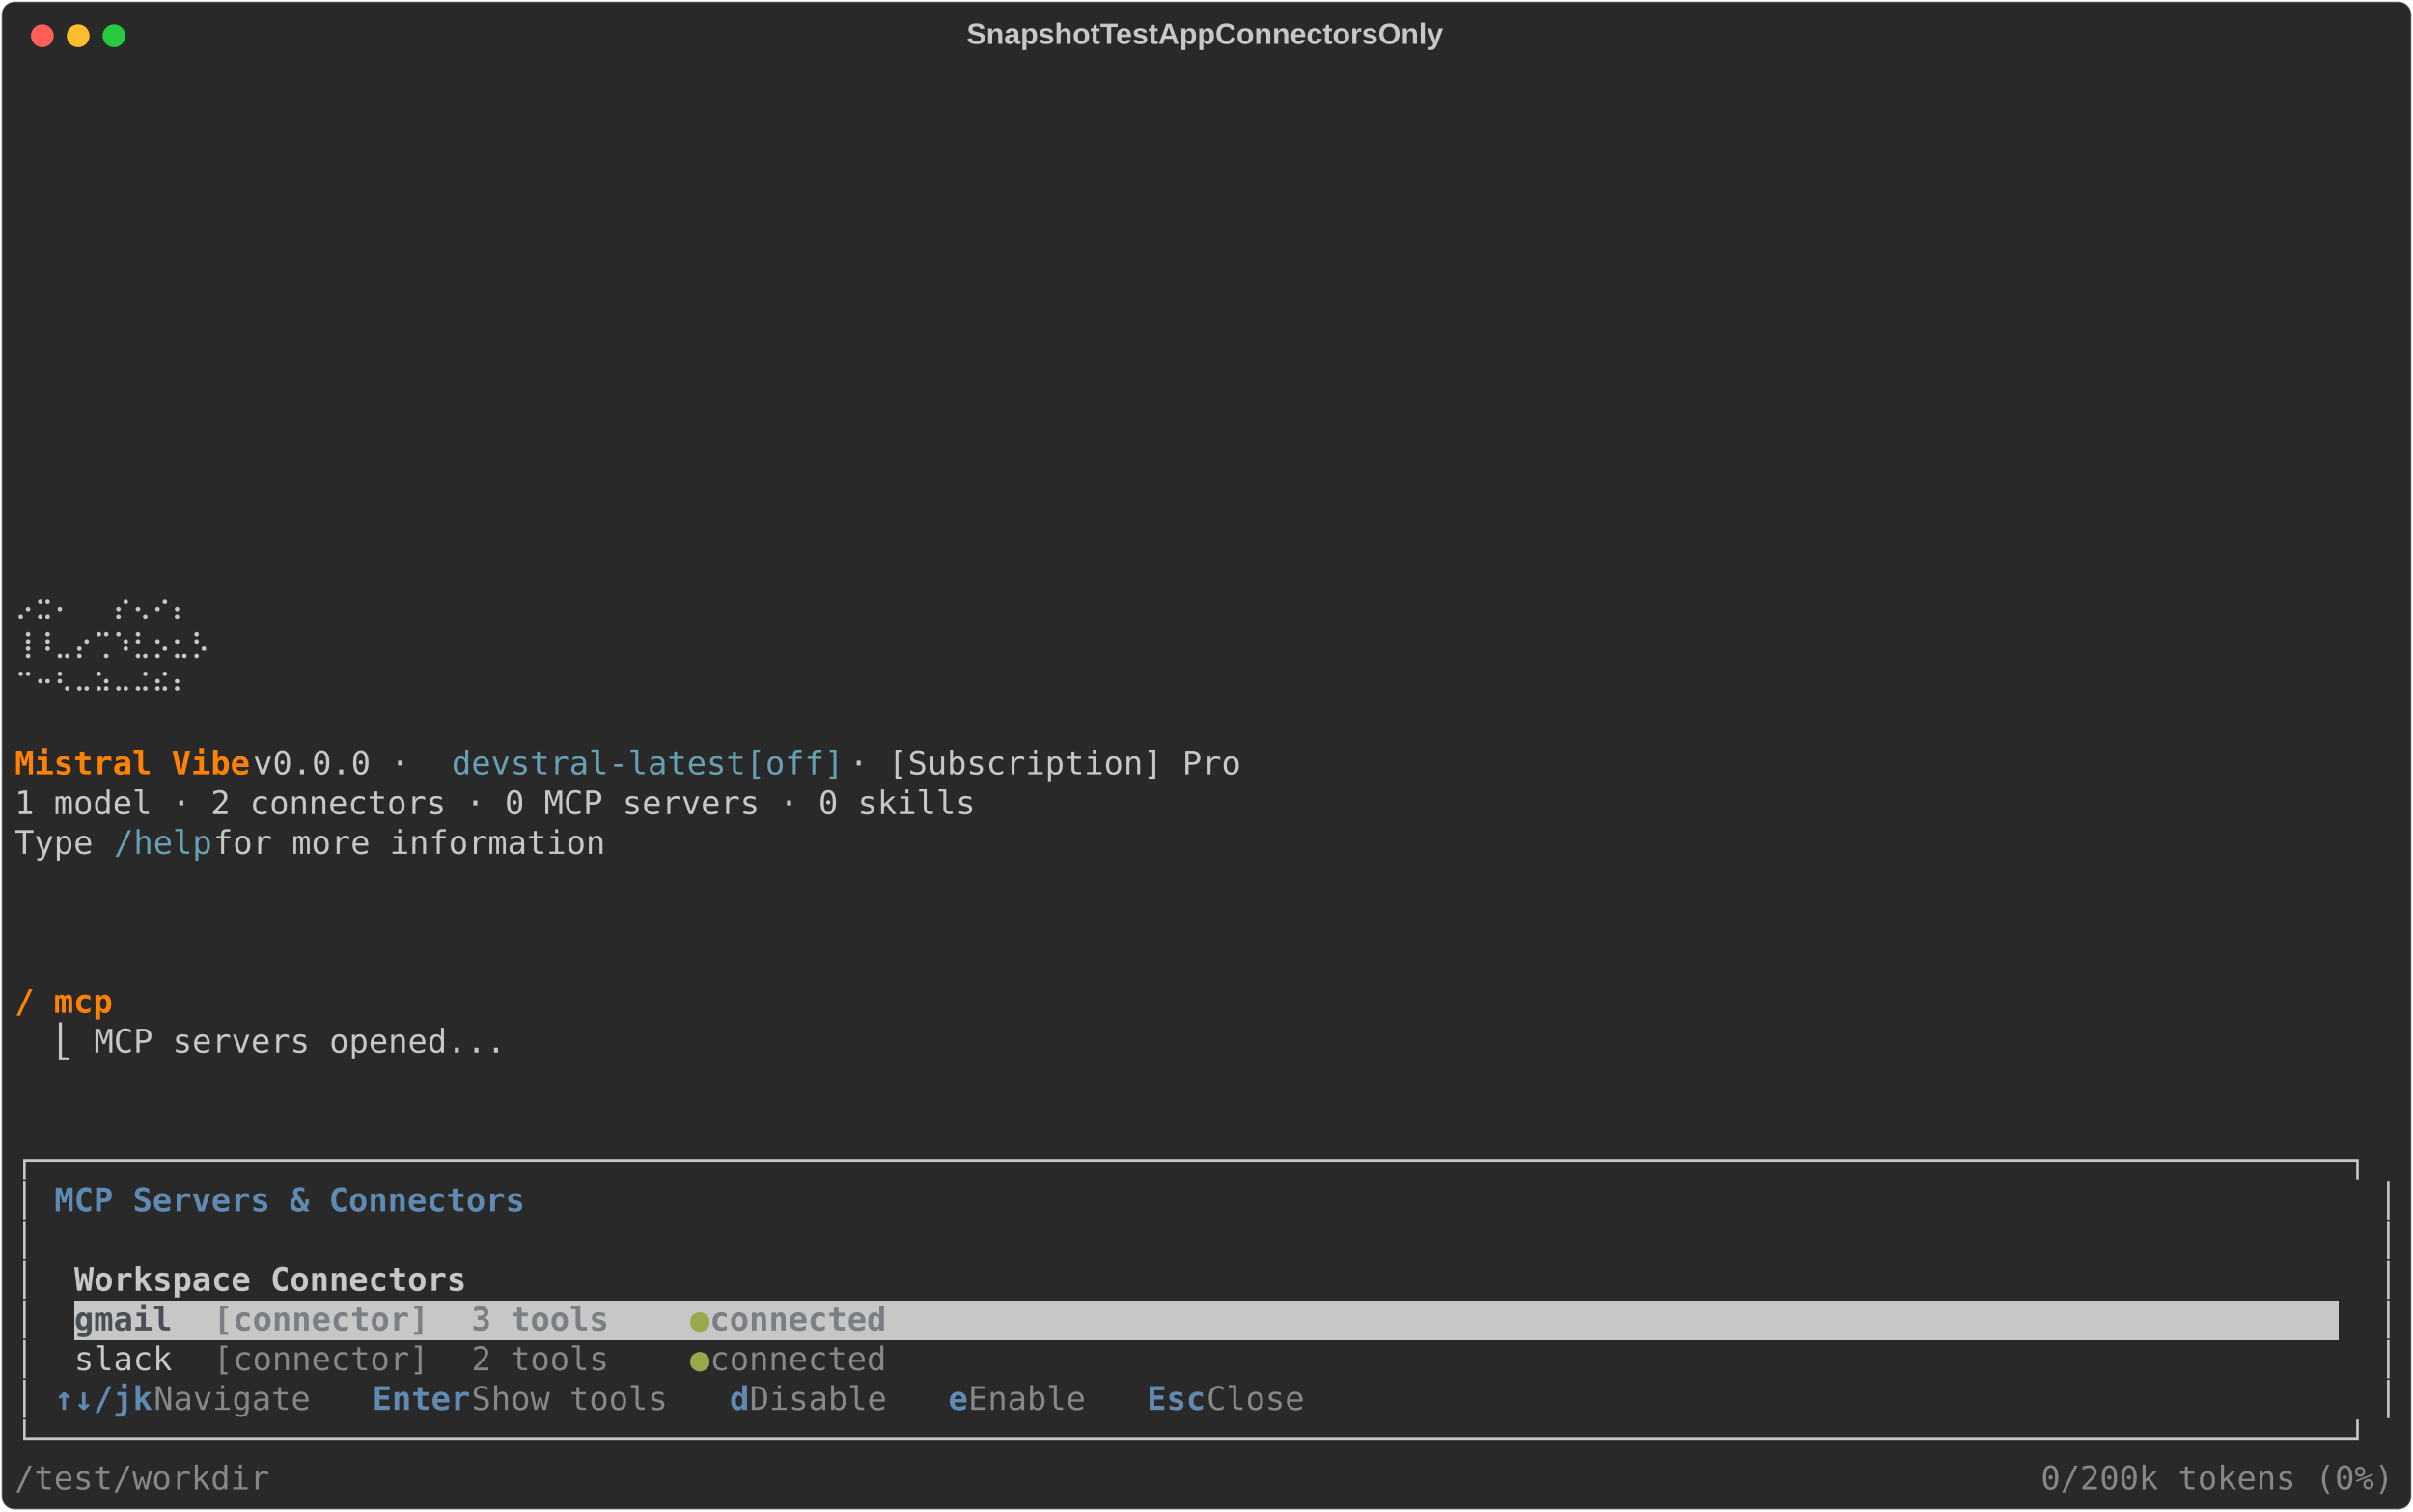
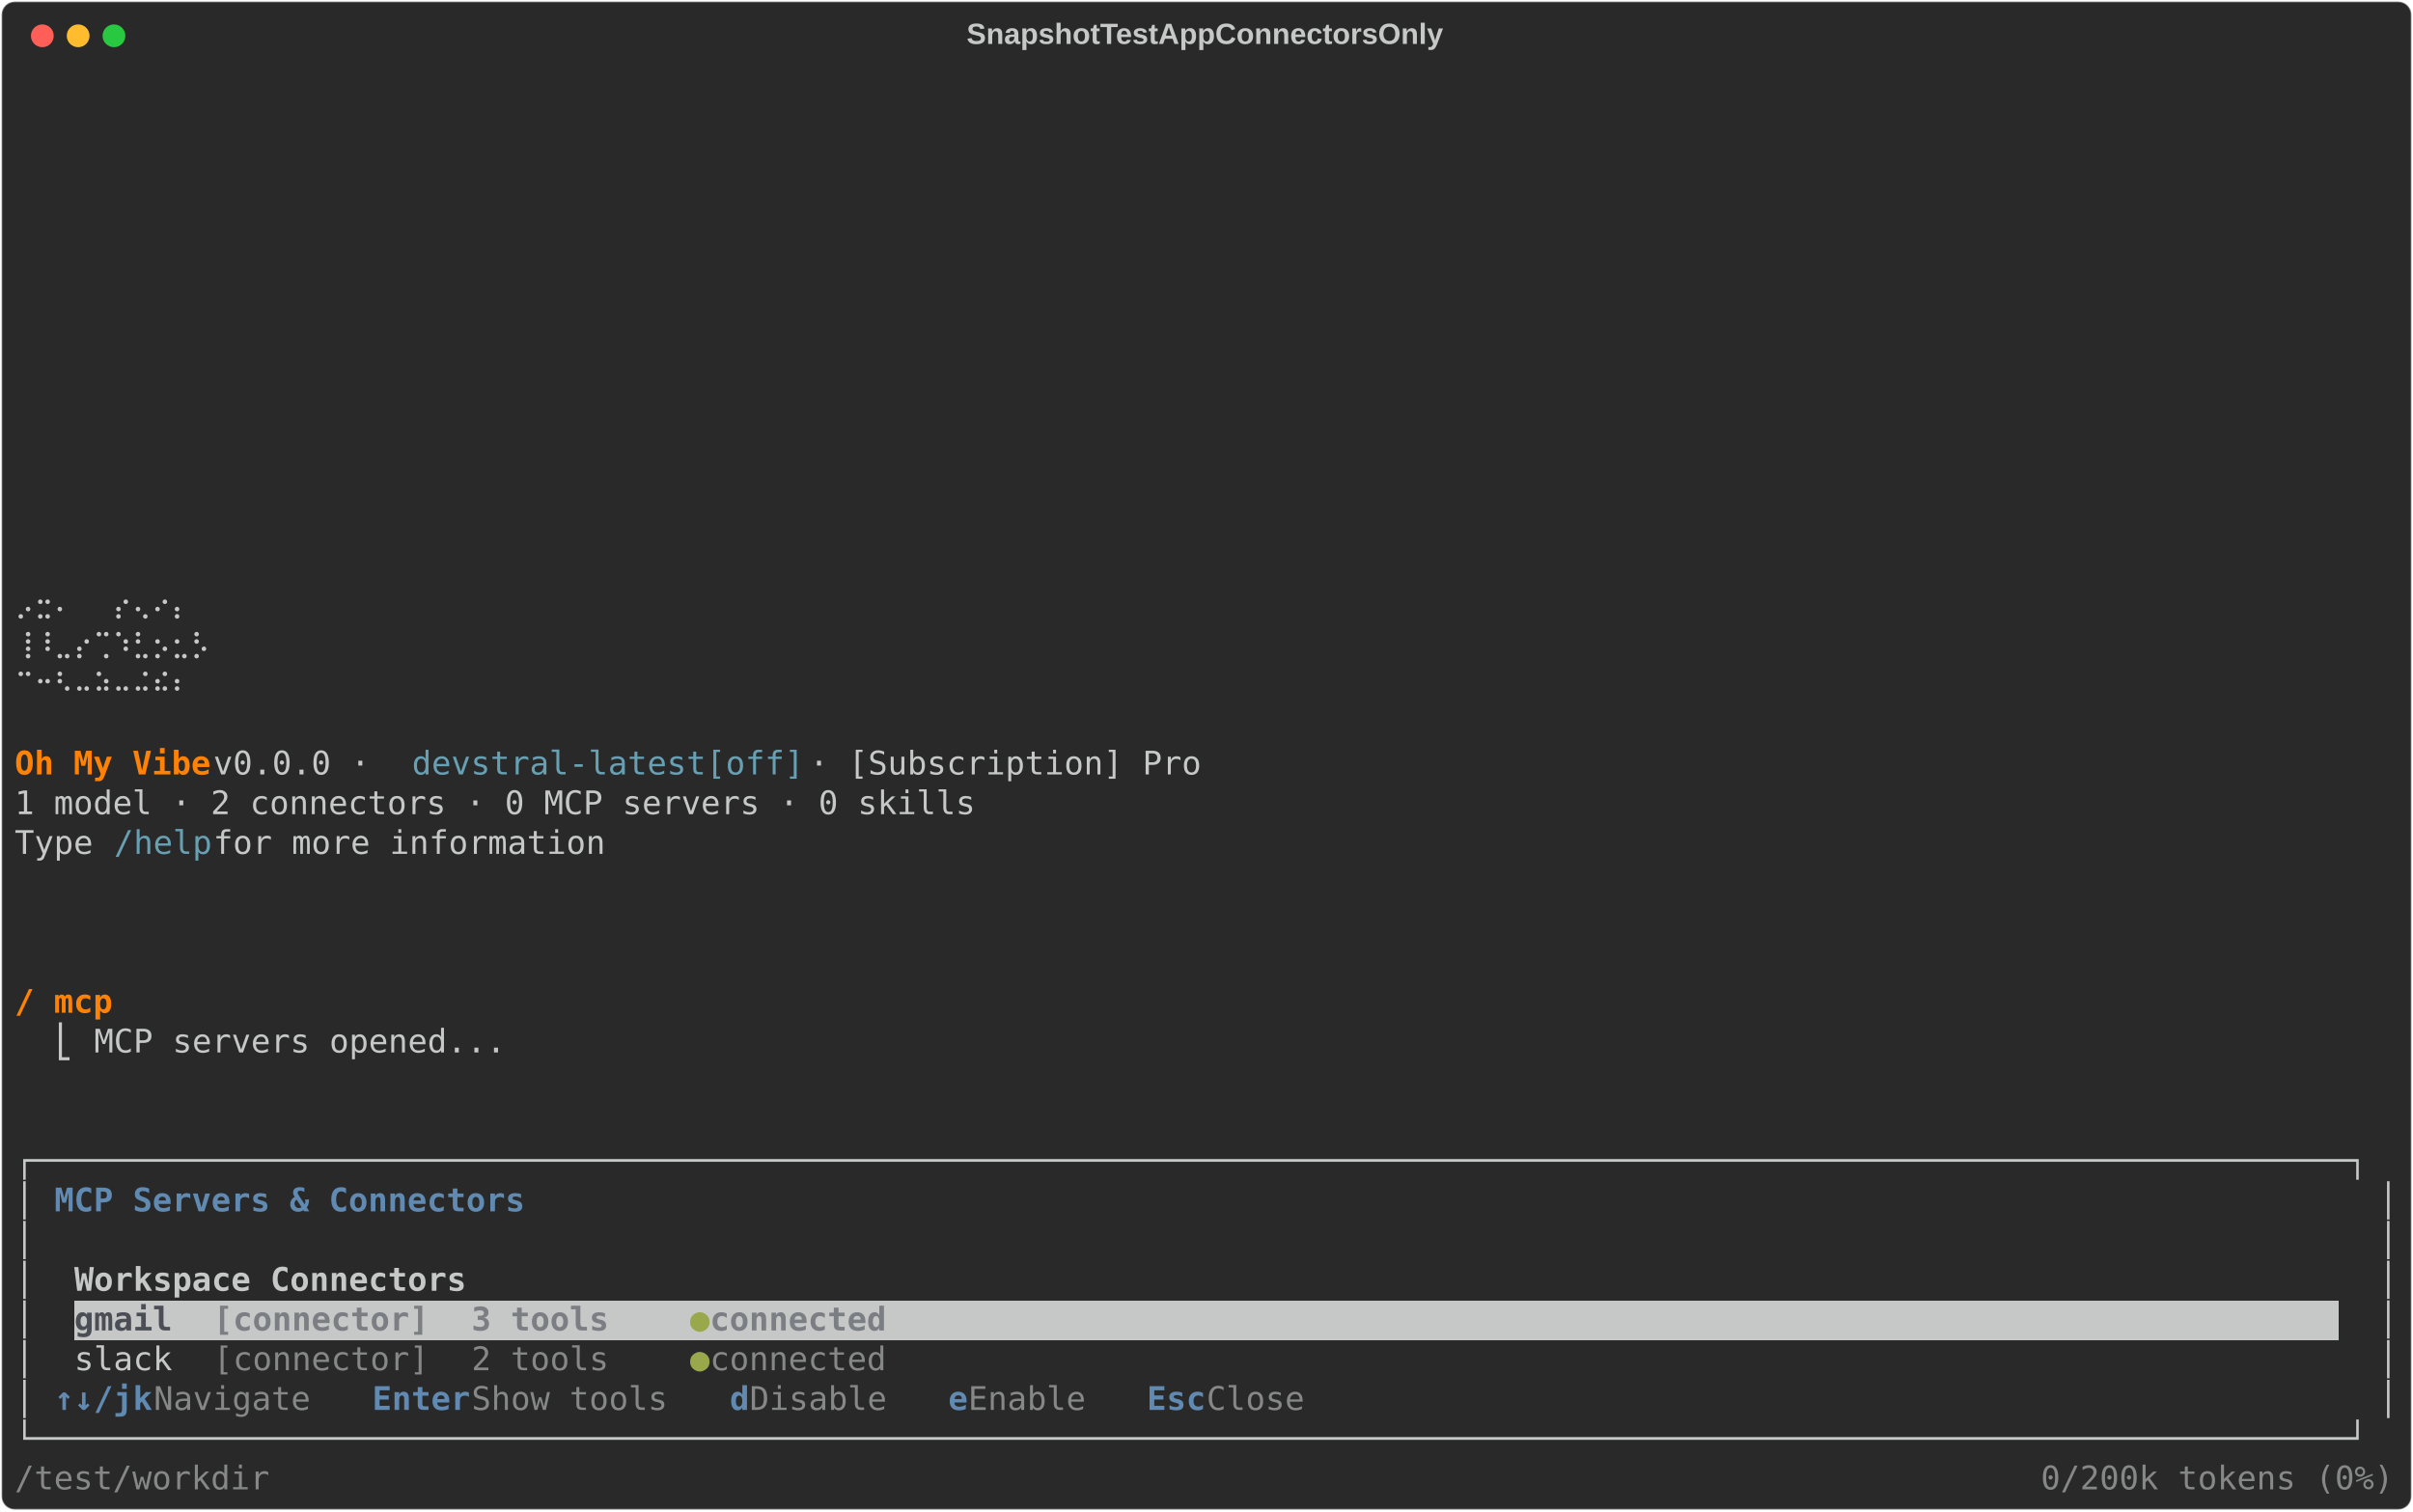
<svg xmlns="http://www.w3.org/2000/svg" class="rich-terminal" viewBox="0 0 1482 928.4">
  <style>

    @font-face {
        font-family: "Fira Code";
        src: local("FiraCode-Regular"),
                url("https://cdnjs.cloudflare.com/ajax/libs/firacode/6.2.0/woff2/FiraCode-Regular.woff2") format("woff2"),
                url("https://cdnjs.cloudflare.com/ajax/libs/firacode/6.2.0/woff/FiraCode-Regular.woff") format("woff");
        font-style: normal;
        font-weight: 400;
    }
    @font-face {
        font-family: "Fira Code";
        src: local("FiraCode-Bold"),
                url("https://cdnjs.cloudflare.com/ajax/libs/firacode/6.2.0/woff2/FiraCode-Bold.woff2") format("woff2"),
                url("https://cdnjs.cloudflare.com/ajax/libs/firacode/6.2.0/woff/FiraCode-Bold.woff") format("woff");
        font-style: bold;
        font-weight: 700;
    }

    .terminal-matrix {
        font-family: Fira Code, monospace;
        font-size: 20px;
        line-height: 24.4px;
        font-variant-east-asian: full-width;
    }

    .terminal-title {
        font-size: 18px;
        font-weight: bold;
        font-family: arial;
    }

    .terminal-r1 { fill: #c5c8c6 }
.terminal-r2 { fill: #ff8205;font-weight: bold }
.terminal-r3 { fill: #68a0b3 }
.terminal-r4 { fill: #608ab1;font-weight: bold }
.terminal-r5 { fill: #c5c8c6;font-weight: bold }
.terminal-r6 { fill: #4b4e55;font-weight: bold }
.terminal-r7 { fill: #7b7e82;font-weight: bold }
.terminal-r8 { fill: #98a84b;font-weight: bold }
.terminal-r9 { fill: #868887 }
.terminal-r10 { fill: #98a84b }
    </style>
  <defs>
    <clipPath id="terminal-clip-terminal">
      <rect x="0" y="0" width="1463.0" height="877.4" />
    </clipPath>
    <clipPath id="terminal-line-0">
      <rect x="0" y="1.5" width="1464" height="24.65" />
    </clipPath>
    <clipPath id="terminal-line-1">
      <rect x="0" y="25.9" width="1464" height="24.65" />
    </clipPath>
    <clipPath id="terminal-line-2">
      <rect x="0" y="50.3" width="1464" height="24.65" />
    </clipPath>
    <clipPath id="terminal-line-3">
      <rect x="0" y="74.7" width="1464" height="24.65" />
    </clipPath>
    <clipPath id="terminal-line-4">
      <rect x="0" y="99.1" width="1464" height="24.65" />
    </clipPath>
    <clipPath id="terminal-line-5">
      <rect x="0" y="123.5" width="1464" height="24.65" />
    </clipPath>
    <clipPath id="terminal-line-6">
      <rect x="0" y="147.9" width="1464" height="24.65" />
    </clipPath>
    <clipPath id="terminal-line-7">
      <rect x="0" y="172.3" width="1464" height="24.65" />
    </clipPath>
    <clipPath id="terminal-line-8">
      <rect x="0" y="196.7" width="1464" height="24.65" />
    </clipPath>
    <clipPath id="terminal-line-9">
      <rect x="0" y="221.1" width="1464" height="24.65" />
    </clipPath>
    <clipPath id="terminal-line-10">
      <rect x="0" y="245.5" width="1464" height="24.65" />
    </clipPath>
    <clipPath id="terminal-line-11">
      <rect x="0" y="269.9" width="1464" height="24.65" />
    </clipPath>
    <clipPath id="terminal-line-12">
      <rect x="0" y="294.3" width="1464" height="24.65" />
    </clipPath>
    <clipPath id="terminal-line-13">
      <rect x="0" y="318.7" width="1464" height="24.65" />
    </clipPath>
    <clipPath id="terminal-line-14">
      <rect x="0" y="343.1" width="1464" height="24.65" />
    </clipPath>
    <clipPath id="terminal-line-15">
      <rect x="0" y="367.5" width="1464" height="24.65" />
    </clipPath>
    <clipPath id="terminal-line-16">
      <rect x="0" y="391.9" width="1464" height="24.65" />
    </clipPath>
    <clipPath id="terminal-line-17">
      <rect x="0" y="416.3" width="1464" height="24.65" />
    </clipPath>
    <clipPath id="terminal-line-18">
      <rect x="0" y="440.7" width="1464" height="24.65" />
    </clipPath>
    <clipPath id="terminal-line-19">
      <rect x="0" y="465.1" width="1464" height="24.65" />
    </clipPath>
    <clipPath id="terminal-line-20">
      <rect x="0" y="489.5" width="1464" height="24.65" />
    </clipPath>
    <clipPath id="terminal-line-21">
      <rect x="0" y="513.9" width="1464" height="24.65" />
    </clipPath>
    <clipPath id="terminal-line-22">
      <rect x="0" y="538.3" width="1464" height="24.65" />
    </clipPath>
    <clipPath id="terminal-line-23">
      <rect x="0" y="562.7" width="1464" height="24.65" />
    </clipPath>
    <clipPath id="terminal-line-24">
      <rect x="0" y="587.1" width="1464" height="24.65" />
    </clipPath>
    <clipPath id="terminal-line-25">
      <rect x="0" y="611.5" width="1464" height="24.65" />
    </clipPath>
    <clipPath id="terminal-line-26">
      <rect x="0" y="635.9" width="1464" height="24.65" />
    </clipPath>
    <clipPath id="terminal-line-27">
      <rect x="0" y="660.3" width="1464" height="24.65" />
    </clipPath>
    <clipPath id="terminal-line-28">
      <rect x="0" y="684.7" width="1464" height="24.65" />
    </clipPath>
    <clipPath id="terminal-line-29">
      <rect x="0" y="709.1" width="1464" height="24.65" />
    </clipPath>
    <clipPath id="terminal-line-30">
      <rect x="0" y="733.5" width="1464" height="24.65" />
    </clipPath>
    <clipPath id="terminal-line-31">
      <rect x="0" y="757.9" width="1464" height="24.65" />
    </clipPath>
    <clipPath id="terminal-line-32">
      <rect x="0" y="782.3" width="1464" height="24.65" />
    </clipPath>
    <clipPath id="terminal-line-33">
      <rect x="0" y="806.7" width="1464" height="24.65" />
    </clipPath>
    <clipPath id="terminal-line-34">
      <rect x="0" y="831.1" width="1464" height="24.65" />
    </clipPath>
  </defs>
  <rect fill="#292929" stroke="rgba(255,255,255,0.35)" stroke-width="1" x="1" y="1" width="1480" height="926.4" rx="8" />
  <text class="terminal-title" fill="#c5c8c6" text-anchor="middle" x="740" y="27">SnapshotTestAppConnectorsOnly</text>
  <g transform="translate(26,22)">
    <circle cx="0" cy="0" r="7" fill="#ff5f57" />
    <circle cx="22" cy="0" r="7" fill="#febc2e" />
    <circle cx="44" cy="0" r="7" fill="#28c840" />
  </g>
  <g transform="translate(9, 41)" clip-path="url(#terminal-clip-terminal)">
    <rect fill="#c5c8c6" x="36.6" y="757.9" width="85.4" height="24.65" shape-rendering="crispEdges" />
    <rect fill="#c5c8c6" x="122" y="757.9" width="158.6" height="24.65" shape-rendering="crispEdges" />
    <rect fill="#c5c8c6" x="280.6" y="757.9" width="109.8" height="24.65" shape-rendering="crispEdges" />
    <rect fill="#c5c8c6" x="390.4" y="757.9" width="24.4" height="24.65" shape-rendering="crispEdges" />
    <rect fill="#c5c8c6" x="414.8" y="757.9" width="12.2" height="24.65" shape-rendering="crispEdges" />
    <rect fill="#c5c8c6" x="427" y="757.9" width="122" height="24.65" shape-rendering="crispEdges" />
    <rect fill="#c5c8c6" x="549" y="757.9" width="878.4" height="24.65" shape-rendering="crispEdges" />
    <g class="terminal-matrix">
      <text class="terminal-r1" x="1464" y="20" textLength="12.2" clip-path="url(#terminal-line-0)">
</text>
      <text class="terminal-r1" x="1464" y="44.4" textLength="12.2" clip-path="url(#terminal-line-1)">
</text>
      <text class="terminal-r1" x="1464" y="68.8" textLength="12.2" clip-path="url(#terminal-line-2)">
</text>
      <text class="terminal-r1" x="1464" y="93.2" textLength="12.2" clip-path="url(#terminal-line-3)">
</text>
      <text class="terminal-r1" x="1464" y="117.6" textLength="12.2" clip-path="url(#terminal-line-4)">
</text>
      <text class="terminal-r1" x="1464" y="142" textLength="12.2" clip-path="url(#terminal-line-5)">
</text>
      <text class="terminal-r1" x="1464" y="166.4" textLength="12.2" clip-path="url(#terminal-line-6)">
</text>
      <text class="terminal-r1" x="1464" y="190.8" textLength="12.2" clip-path="url(#terminal-line-7)">
</text>
      <text class="terminal-r1" x="1464" y="215.2" textLength="12.2" clip-path="url(#terminal-line-8)">
</text>
      <text class="terminal-r1" x="1464" y="239.6" textLength="12.2" clip-path="url(#terminal-line-9)">
</text>
      <text class="terminal-r1" x="1464" y="264" textLength="12.2" clip-path="url(#terminal-line-10)">
</text>
      <text class="terminal-r1" x="1464" y="288.4" textLength="12.2" clip-path="url(#terminal-line-11)">
</text>
      <text class="terminal-r1" x="1464" y="312.8" textLength="12.2" clip-path="url(#terminal-line-12)">
</text>
      <text class="terminal-r1" x="0" y="337.2" textLength="134.2" clip-path="url(#terminal-line-13)">  ⡠⣒⠄  ⡔⢄⠔⡄</text>
      <text class="terminal-r1" x="1464" y="337.2" textLength="12.2" clip-path="url(#terminal-line-13)">
</text>
      <text class="terminal-r1" x="0" y="361.6" textLength="134.2" clip-path="url(#terminal-line-14)"> ⢸⠸⣀⡔⢉⠱⣃⡢⣂⡣</text>
      <text class="terminal-r1" x="1464" y="361.6" textLength="12.2" clip-path="url(#terminal-line-14)">
</text>
      <text class="terminal-r1" x="0" y="386" textLength="134.2" clip-path="url(#terminal-line-15)">  ⠉⠒⠣⠤⠵⠤⠬⠮⠆</text>
      <text class="terminal-r1" x="1464" y="386" textLength="12.2" clip-path="url(#terminal-line-15)">
</text>
      <text class="terminal-r1" x="1464" y="410.4" textLength="12.2" clip-path="url(#terminal-line-16)">
</text>
-       <text class="terminal-r2" x="0" y="434.8" textLength="146.4" clip-path="url(#terminal-line-17)">Mistral Vibe</text>
-       <text class="terminal-r1" x="146.4" y="434.8" textLength="122" clip-path="url(#terminal-line-17)"> v0.0.0 · </text>
-       <text class="terminal-r3" x="268.4" y="434.8" textLength="244" clip-path="url(#terminal-line-17)">devstral-latest[off]</text>
-       <text class="terminal-r1" x="512.4" y="434.8" textLength="256.2" clip-path="url(#terminal-line-17)"> · [Subscription] Pro</text>
+       <text class="terminal-r2" x="0" y="434.8" textLength="122" clip-path="url(#terminal-line-17)">Oh My Vibe</text>
+       <text class="terminal-r1" x="122" y="434.8" textLength="122" clip-path="url(#terminal-line-17)"> v0.0.0 · </text>
+       <text class="terminal-r3" x="244" y="434.8" textLength="244" clip-path="url(#terminal-line-17)">devstral-latest[off]</text>
+       <text class="terminal-r1" x="488" y="434.8" textLength="256.2" clip-path="url(#terminal-line-17)"> · [Subscription] Pro</text>
      <text class="terminal-r1" x="1464" y="434.8" textLength="12.2" clip-path="url(#terminal-line-17)">
</text>
      <text class="terminal-r1" x="0" y="459.2" textLength="597.8" clip-path="url(#terminal-line-18)">1 model · 2 connectors · 0 MCP servers · 0 skills</text>
      <text class="terminal-r1" x="1464" y="459.2" textLength="12.2" clip-path="url(#terminal-line-18)">
</text>
      <text class="terminal-r1" x="0" y="483.6" textLength="61" clip-path="url(#terminal-line-19)">Type </text>
      <text class="terminal-r3" x="61" y="483.6" textLength="61" clip-path="url(#terminal-line-19)">/help</text>
      <text class="terminal-r1" x="122" y="483.6" textLength="256.2" clip-path="url(#terminal-line-19)"> for more information</text>
      <text class="terminal-r1" x="1464" y="483.6" textLength="12.2" clip-path="url(#terminal-line-19)">
</text>
      <text class="terminal-r1" x="1464" y="508" textLength="12.2" clip-path="url(#terminal-line-20)">
</text>
      <text class="terminal-r1" x="1464" y="532.4" textLength="12.2" clip-path="url(#terminal-line-21)">
</text>
      <text class="terminal-r1" x="1464" y="556.8" textLength="12.2" clip-path="url(#terminal-line-22)">
</text>
      <text class="terminal-r2" x="0" y="581.2" textLength="61" clip-path="url(#terminal-line-23)">/ mcp</text>
      <text class="terminal-r1" x="1464" y="581.2" textLength="12.2" clip-path="url(#terminal-line-23)">
</text>
      <text class="terminal-r1" x="24.4" y="605.6" textLength="12.2" clip-path="url(#terminal-line-24)">⎣</text>
      <text class="terminal-r1" x="48.8" y="605.6" textLength="256.2" clip-path="url(#terminal-line-24)">MCP servers opened...</text>
      <text class="terminal-r1" x="1464" y="605.6" textLength="12.2" clip-path="url(#terminal-line-24)">
</text>
      <text class="terminal-r1" x="1464" y="630" textLength="12.2" clip-path="url(#terminal-line-25)">
</text>
      <text class="terminal-r1" x="1464" y="654.4" textLength="12.2" clip-path="url(#terminal-line-26)">
</text>
      <text class="terminal-r1" x="0" y="678.8" textLength="1464" clip-path="url(#terminal-line-27)">┌──────────────────────────────────────────────────────────────────────────────────────────────────────────────────────┐</text>
      <text class="terminal-r1" x="1464" y="678.8" textLength="12.2" clip-path="url(#terminal-line-27)">
</text>
      <text class="terminal-r1" x="0" y="703.2" textLength="12.2" clip-path="url(#terminal-line-28)">│</text>
      <text class="terminal-r4" x="24.4" y="703.2" textLength="292.8" clip-path="url(#terminal-line-28)">MCP Servers &amp; Connectors</text>
      <text class="terminal-r1" x="1451.8" y="703.2" textLength="12.2" clip-path="url(#terminal-line-28)">│</text>
      <text class="terminal-r1" x="1464" y="703.2" textLength="12.2" clip-path="url(#terminal-line-28)">
</text>
      <text class="terminal-r1" x="0" y="727.6" textLength="12.2" clip-path="url(#terminal-line-29)">│</text>
      <text class="terminal-r1" x="1451.8" y="727.6" textLength="12.2" clip-path="url(#terminal-line-29)">│</text>
      <text class="terminal-r1" x="1464" y="727.6" textLength="12.2" clip-path="url(#terminal-line-29)">
</text>
      <text class="terminal-r1" x="0" y="752" textLength="12.2" clip-path="url(#terminal-line-30)">│</text>
      <text class="terminal-r5" x="36.6" y="752" textLength="244" clip-path="url(#terminal-line-30)">Workspace Connectors</text>
      <text class="terminal-r1" x="1451.8" y="752" textLength="12.2" clip-path="url(#terminal-line-30)">│</text>
      <text class="terminal-r1" x="1464" y="752" textLength="12.2" clip-path="url(#terminal-line-30)">
</text>
      <text class="terminal-r1" x="0" y="776.4" textLength="12.2" clip-path="url(#terminal-line-31)">│</text>
      <text class="terminal-r6" x="36.6" y="776.4" textLength="85.4" clip-path="url(#terminal-line-31)">  gmail</text>
      <text class="terminal-r7" x="122" y="776.4" textLength="158.6" clip-path="url(#terminal-line-31)">  [connector]</text>
      <text class="terminal-r7" x="280.6" y="776.4" textLength="109.8" clip-path="url(#terminal-line-31)">  3 tools</text>
      <text class="terminal-r8" x="414.8" y="776.4" textLength="12.2" clip-path="url(#terminal-line-31)">●</text>
      <text class="terminal-r7" x="427" y="776.4" textLength="122" clip-path="url(#terminal-line-31)"> connected</text>
      <text class="terminal-r1" x="1451.8" y="776.4" textLength="12.2" clip-path="url(#terminal-line-31)">│</text>
      <text class="terminal-r1" x="1464" y="776.4" textLength="12.2" clip-path="url(#terminal-line-31)">
</text>
      <text class="terminal-r1" x="0" y="800.8" textLength="12.2" clip-path="url(#terminal-line-32)">│</text>
      <text class="terminal-r1" x="36.6" y="800.8" textLength="85.4" clip-path="url(#terminal-line-32)">  slack</text>
      <text class="terminal-r9" x="122" y="800.8" textLength="158.6" clip-path="url(#terminal-line-32)">  [connector]</text>
      <text class="terminal-r9" x="280.6" y="800.8" textLength="109.8" clip-path="url(#terminal-line-32)">  2 tools</text>
      <text class="terminal-r10" x="414.8" y="800.8" textLength="12.2" clip-path="url(#terminal-line-32)">●</text>
      <text class="terminal-r9" x="427" y="800.8" textLength="122" clip-path="url(#terminal-line-32)"> connected</text>
      <text class="terminal-r1" x="1451.8" y="800.8" textLength="12.2" clip-path="url(#terminal-line-32)">│</text>
      <text class="terminal-r1" x="1464" y="800.8" textLength="12.2" clip-path="url(#terminal-line-32)">
</text>
      <text class="terminal-r1" x="0" y="825.2" textLength="12.2" clip-path="url(#terminal-line-33)">│</text>
      <text class="terminal-r4" x="24.4" y="825.2" textLength="61" clip-path="url(#terminal-line-33)">↑↓/jk</text>
      <text class="terminal-r9" x="85.4" y="825.2" textLength="134.2" clip-path="url(#terminal-line-33)"> Navigate  </text>
      <text class="terminal-r4" x="219.6" y="825.2" textLength="61" clip-path="url(#terminal-line-33)">Enter</text>
      <text class="terminal-r9" x="280.6" y="825.2" textLength="158.6" clip-path="url(#terminal-line-33)"> Show tools  </text>
      <text class="terminal-r4" x="439.2" y="825.2" textLength="12.2" clip-path="url(#terminal-line-33)">d</text>
      <text class="terminal-r9" x="451.4" y="825.2" textLength="122" clip-path="url(#terminal-line-33)"> Disable  </text>
      <text class="terminal-r4" x="573.4" y="825.2" textLength="12.2" clip-path="url(#terminal-line-33)">e</text>
      <text class="terminal-r9" x="585.6" y="825.2" textLength="109.8" clip-path="url(#terminal-line-33)"> Enable  </text>
      <text class="terminal-r4" x="695.4" y="825.2" textLength="36.6" clip-path="url(#terminal-line-33)">Esc</text>
      <text class="terminal-r9" x="732" y="825.2" textLength="73.2" clip-path="url(#terminal-line-33)"> Close</text>
      <text class="terminal-r1" x="1451.8" y="825.2" textLength="12.2" clip-path="url(#terminal-line-33)">│</text>
      <text class="terminal-r1" x="1464" y="825.2" textLength="12.2" clip-path="url(#terminal-line-33)">
</text>
      <text class="terminal-r1" x="0" y="849.6" textLength="1464" clip-path="url(#terminal-line-34)">└──────────────────────────────────────────────────────────────────────────────────────────────────────────────────────┘</text>
      <text class="terminal-r1" x="1464" y="849.6" textLength="12.2" clip-path="url(#terminal-line-34)">
</text>
      <text class="terminal-r9" x="0" y="874" textLength="158.6" clip-path="url(#terminal-line-35)">/test/workdir</text>
      <text class="terminal-r9" x="1244.4" y="874" textLength="219.6" clip-path="url(#terminal-line-35)">0/200k tokens (0%)</text>
    </g>
  </g>
</svg>
